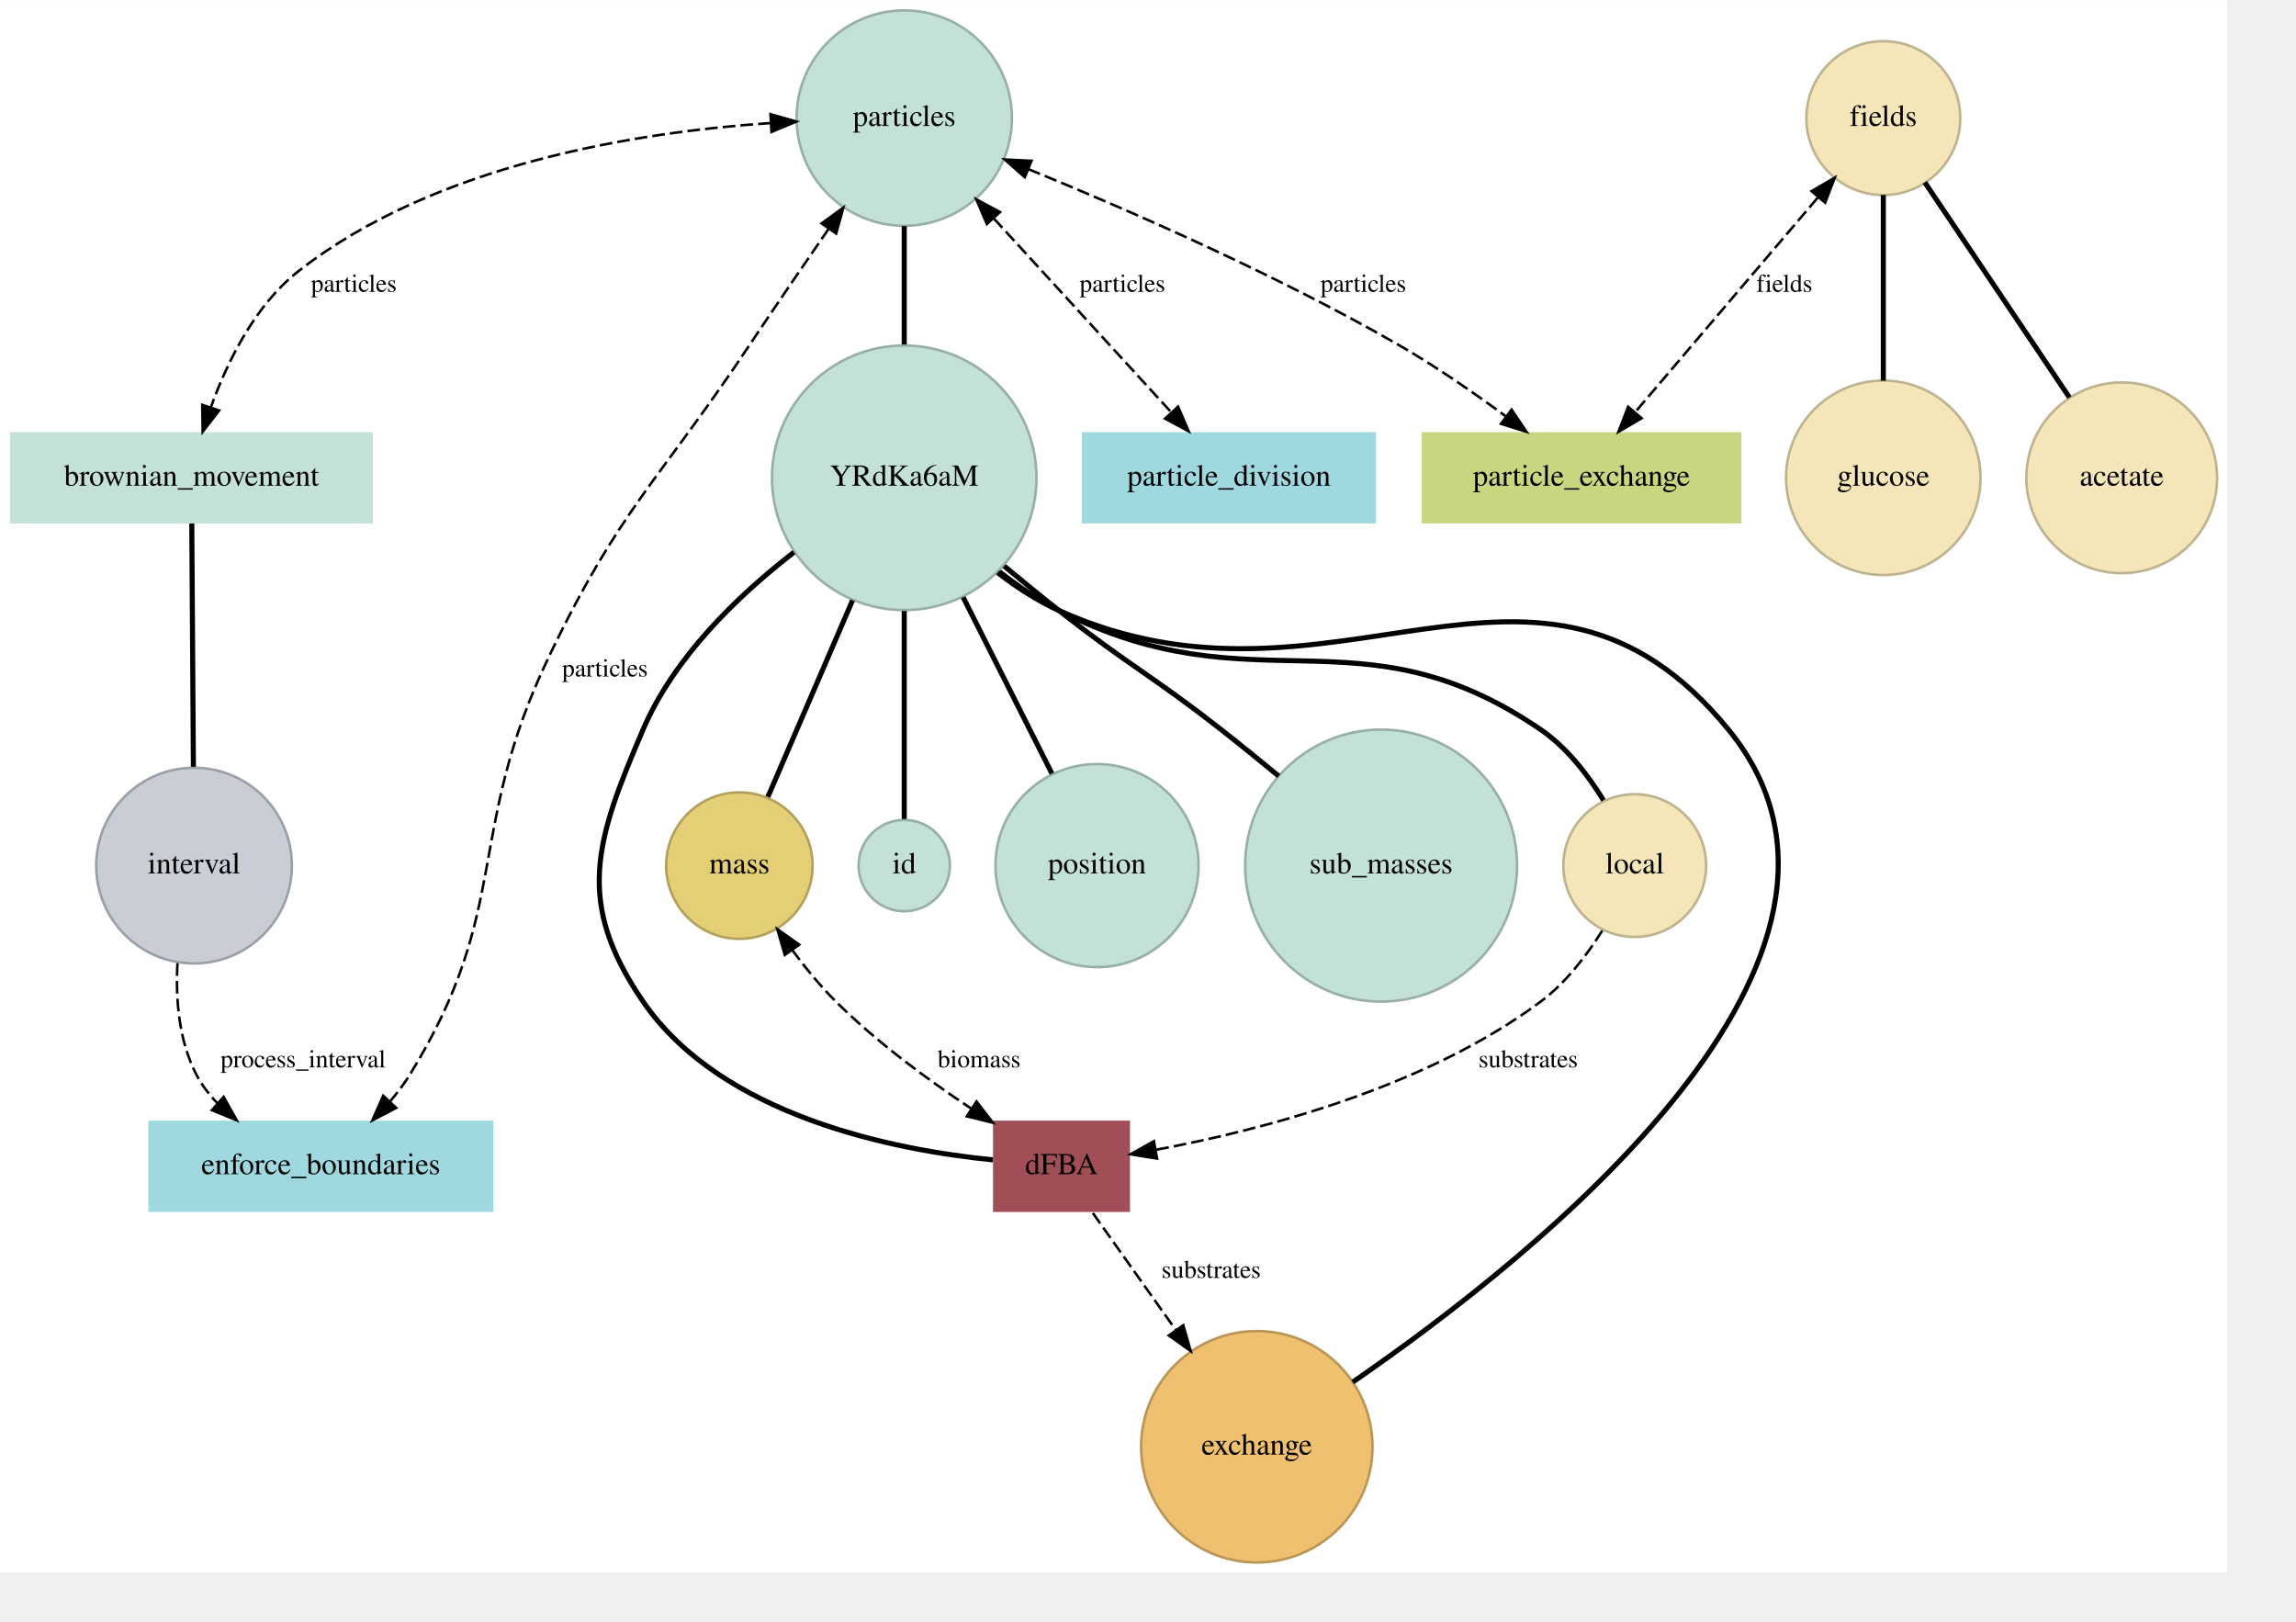
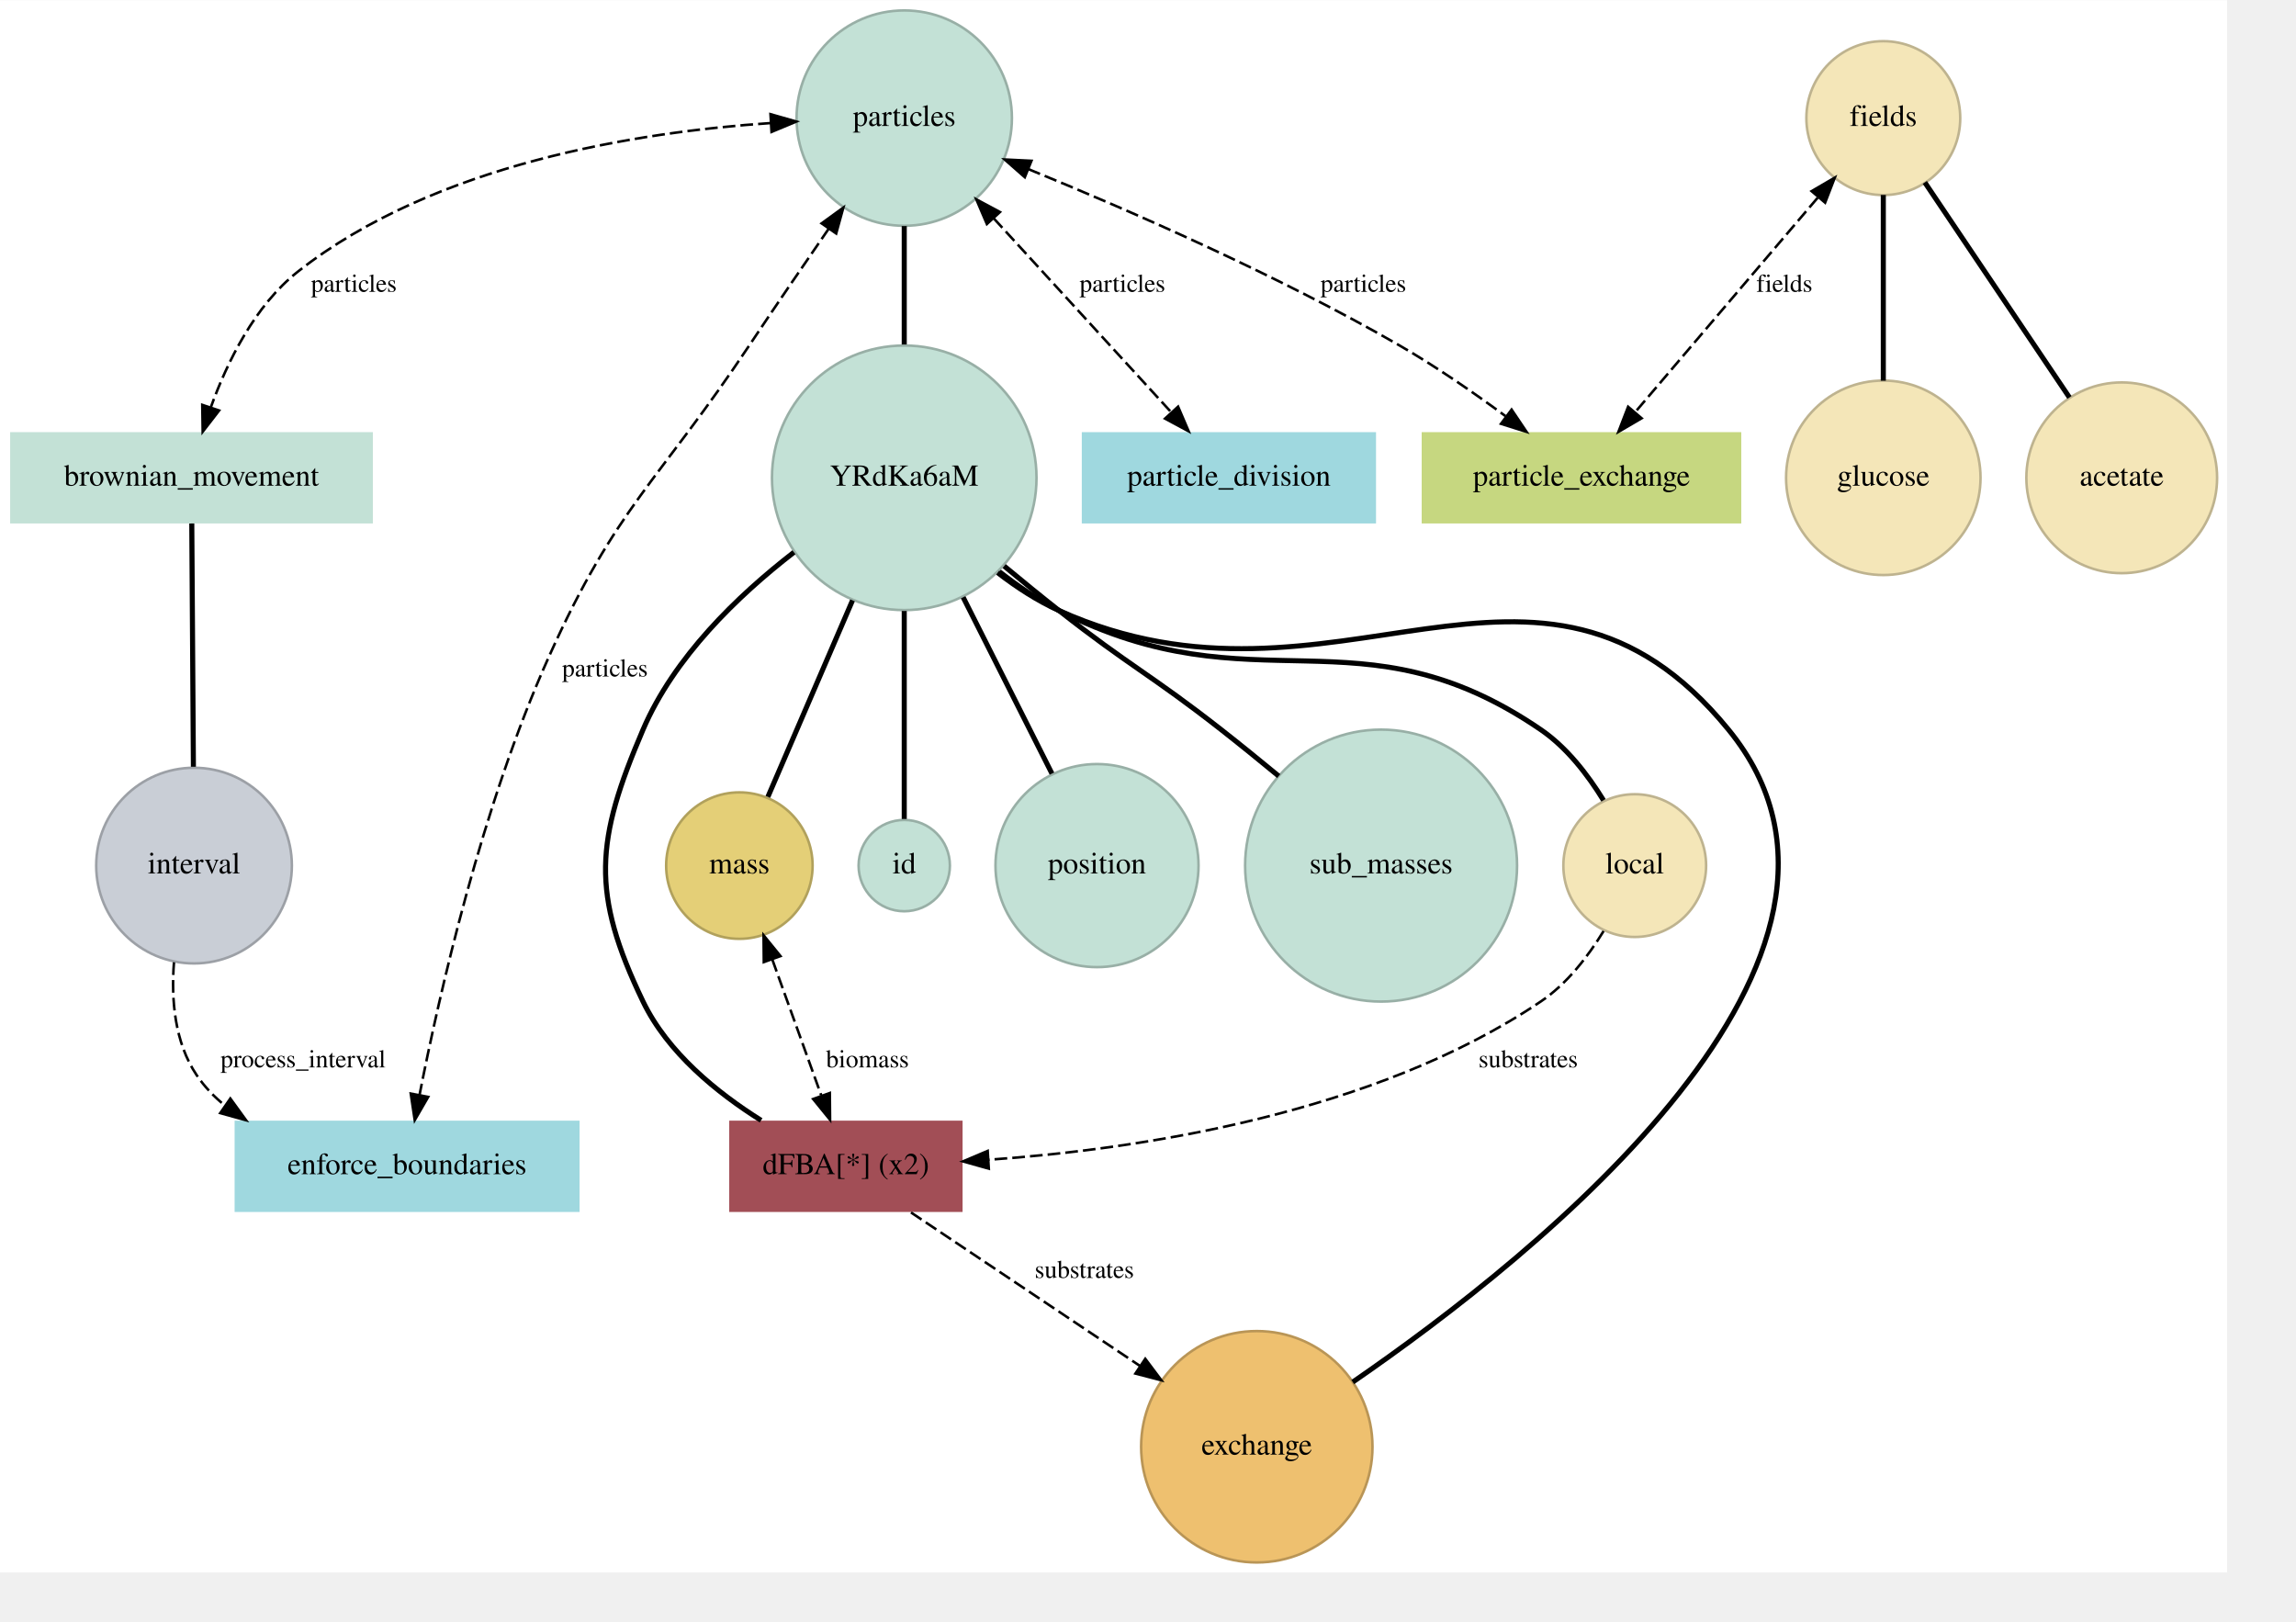
<svg xmlns="http://www.w3.org/2000/svg" width="854pt" height="603pt" viewBox="0.00 0.00 878.05 619.82">
  <g id="graph0" class="graph" transform="scale(0.97 0.97) rotate(0) translate(4 615.82)">
    <polygon fill="white" stroke="transparent" points="-4,4 -4,-615.82 874.05,-615.82 874.05,4 -4,4" />
    <g id="node1" class="node">
      <ellipse fill="#c9ced6" stroke="#9ca0a6" cx="72.5" cy="-274.66" rx="38.57" ry="38.57" />
      <text text-anchor="middle" x="72.5" y="-271.56" font-family="Times,serif" font-size="12.00">interval</text>
    </g>
    <g id="node15" class="node">
-       <polygon fill="#9fd8df" stroke="#9fd8df" stroke-width="0" points="190.5,-174.11 54.5,-174.11 54.5,-138.11 190.5,-138.11 190.5,-174.11" />
-       <text text-anchor="middle" x="122.5" y="-153.01" font-family="Times,serif" font-size="12.00">enforce_boundaries</text>
+       <polygon fill="#9fd8df" stroke="#9fd8df" stroke-width="0" points="224.5,-174.11 88.5,-174.11 88.5,-138.11 224.5,-138.11 224.5,-174.11" />
+       <text text-anchor="middle" x="156.5" y="-153.01" font-family="Times,serif" font-size="12.00">enforce_boundaries</text>
    </g>
    <g id="edge5" class="edge">
-       <path fill="none" stroke="black" stroke-dasharray="5,2" d="M65.97,-236.18C65.18,-221.68 66.55,-205.41 73.5,-192.11 75.63,-188.04 78.47,-184.33 81.71,-180.99" />
-       <polygon fill="black" stroke="black" points="84.17,-183.48 89.35,-174.24 79.54,-178.24 84.17,-183.48" />
+       <path fill="none" stroke="black" stroke-dasharray="5,2" d="M64.59,-236.54C63.43,-221.6 64.89,-204.91 73.5,-192.11 76.61,-187.48 80.46,-183.47 84.79,-179.98" />
+       <polygon fill="black" stroke="black" points="86.81,-182.84 93.03,-174.26 82.82,-177.09 86.81,-182.84" />
      <text text-anchor="middle" x="115.5" y="-195.11" font-family="Times,serif" font-size="10.00">process_interval</text>
    </g>
    <g id="node2" class="node">
      <ellipse fill="#f4e6b8" stroke="#beb38f" cx="738.5" cy="-569.34" rx="30.33" ry="30.33" />
      <text text-anchor="middle" x="738.5" y="-566.24" font-family="Times,serif" font-size="12.00">fields</text>
    </g>
    <g id="node3" class="node">
      <ellipse fill="#f4e6b8" stroke="#beb38f" cx="832.5" cy="-427.54" rx="37.6" ry="37.6" />
      <text text-anchor="middle" x="832.5" y="-424.44" font-family="Times,serif" font-size="12.00">acetate</text>
    </g>
    <g id="edge11" class="edge">
      <path fill="none" stroke="black" stroke-width="2" d="M754.87,-543.99C770.71,-520.45 794.75,-484.68 811.88,-459.21" />
    </g>
    <g id="node4" class="node">
      <ellipse fill="#f4e6b8" stroke="#beb38f" cx="738.5" cy="-427.54" rx="38.33" ry="38.33" />
      <text text-anchor="middle" x="738.5" y="-424.44" font-family="Times,serif" font-size="12.00">glucose</text>
    </g>
    <g id="edge12" class="edge">
      <path fill="none" stroke="black" stroke-width="2" d="M738.5,-539.04C738.5,-517.74 738.5,-488.75 738.5,-465.81" />
    </g>
    <g id="node16" class="node">
      <polygon fill="#c6d780" stroke="#c6d780" stroke-width="0" points="682.5,-445.54 556.5,-445.54 556.5,-409.54 682.5,-409.54 682.5,-445.54" />
      <text text-anchor="middle" x="619.5" y="-424.44" font-family="Times,serif" font-size="12.00">particle_exchange</text>
    </g>
-     <g id="edge8" class="edge">
+     <g id="edge7" class="edge">
      <path fill="none" stroke="black" stroke-dasharray="5,2" d="M712.6,-537.92C691.08,-512.64 660.84,-477.11 640.73,-453.49" />
      <polygon fill="black" stroke="black" points="710.23,-540.54 719.38,-545.88 715.56,-536 710.23,-540.54" />
      <polygon fill="black" stroke="black" points="643.22,-451.01 634.07,-445.66 637.89,-455.55 643.22,-451.01" />
      <text text-anchor="middle" x="699.5" y="-500.87" font-family="Times,serif" font-size="10.00">fields</text>
    </g>
    <g id="node5" class="node">
      <ellipse fill="#c3e1d6" stroke="#98afa6" cx="352.5" cy="-569.34" rx="42.45" ry="42.45" />
      <text text-anchor="middle" x="352.5" y="-566.24" font-family="Times,serif" font-size="12.00">particles</text>
    </g>
    <g id="node6" class="node">
      <ellipse fill="#c3e1d6" stroke="#98afa6" cx="352.5" cy="-427.54" rx="52.15" ry="52.15" />
      <text text-anchor="middle" x="352.5" y="-424.44" font-family="Times,serif" font-size="12.00">YRdKa6aM</text>
    </g>
    <g id="edge13" class="edge">
      <path fill="none" stroke="black" stroke-width="2" d="M352.5,-526.78C352.5,-512.13 352.5,-495.48 352.5,-480.11" />
    </g>
    <g id="node14" class="node">
      <polygon fill="#c3e1d6" stroke="#c3e1d6" stroke-width="0" points="143,-445.54 0,-445.54 0,-409.54 143,-409.54 143,-445.54" />
      <text text-anchor="middle" x="71.5" y="-424.44" font-family="Times,serif" font-size="12.00">brownian_movement</text>
    </g>
    <g id="edge4" class="edge">
      <path fill="none" stroke="black" stroke-dasharray="5,2" d="M299.87,-567.39C247.5,-563.87 167.38,-551.25 113.5,-508.87 96.44,-495.45 85.57,-473.17 79.17,-455.48" />
      <polygon fill="black" stroke="black" points="299.77,-570.89 309.96,-567.98 300.18,-563.9 299.77,-570.89" />
      <polygon fill="black" stroke="black" points="82.39,-454.07 75.91,-445.69 75.75,-456.29 82.39,-454.07" />
      <text text-anchor="middle" x="135.5" y="-500.87" font-family="Times,serif" font-size="10.00">particles</text>
    </g>
    <g id="edge6" class="edge">
-       <path fill="none" stroke="black" stroke-dasharray="5,2" d="M322.74,-525.76C312.72,-511.27 301.53,-494.92 291.5,-479.87 255.54,-425.92 240.52,-415.69 212.5,-357.22 179.07,-287.47 198.16,-257.91 157.5,-192.11 155.26,-188.49 152.58,-184.96 149.72,-181.62" />
+       <path fill="none" stroke="black" stroke-dasharray="5,2" d="M322.74,-525.76C312.72,-511.27 301.53,-494.92 291.5,-479.87 255.54,-425.92 239.09,-416.36 212.5,-357.22 185.94,-298.14 169.09,-223.5 161.39,-184.19" />
      <polygon fill="black" stroke="black" points="319.92,-527.84 328.49,-534.06 325.67,-523.85 319.92,-527.84" />
-       <polygon fill="black" stroke="black" points="152.19,-179.14 142.8,-174.23 147.08,-183.93 152.19,-179.14" />
+       <polygon fill="black" stroke="black" points="164.82,-183.47 159.51,-174.3 157.94,-184.78 164.82,-183.47" />
      <text text-anchor="middle" x="234.5" y="-349.22" font-family="Times,serif" font-size="10.00">particles</text>
    </g>
-     <g id="edge7" class="edge">
+     <g id="edge8" class="edge">
      <path fill="none" stroke="black" stroke-dasharray="5,2" d="M401.4,-549.25C441.64,-532.81 499.63,-507.44 547.5,-479.87 561.87,-471.59 576.94,-461.15 589.56,-451.86" />
      <polygon fill="black" stroke="black" points="400.03,-546.03 392.08,-553.03 402.66,-552.51 400.03,-546.03" />
      <polygon fill="black" stroke="black" points="591.95,-454.44 597.86,-445.65 587.76,-448.83 591.95,-454.44" />
      <text text-anchor="middle" x="533.5" y="-500.87" font-family="Times,serif" font-size="10.00">particles</text>
    </g>
    <g id="node17" class="node">
      <polygon fill="#9fd8df" stroke="#9fd8df" stroke-width="0" points="538.5,-445.54 422.5,-445.54 422.5,-409.54 538.5,-409.54 538.5,-445.54" />
      <text text-anchor="middle" x="480.5" y="-424.44" font-family="Times,serif" font-size="12.00">particle_division</text>
    </g>
    <g id="edge9" class="edge">
      <path fill="none" stroke="black" stroke-dasharray="5,2" d="M387.79,-529.81C410.09,-505.45 438.26,-474.68 457.66,-453.49" />
      <polygon fill="black" stroke="black" points="385.08,-527.58 380.91,-537.32 390.24,-532.31 385.08,-527.58" />
      <polygon fill="black" stroke="black" points="460.47,-455.6 464.64,-445.87 455.31,-450.88 460.47,-455.6" />
      <text text-anchor="middle" x="438.5" y="-500.87" font-family="Times,serif" font-size="10.00">particles</text>
    </g>
    <g id="node7" class="node">
      <ellipse fill="#eec06f" stroke="#b99556" cx="491.5" cy="-45.55" rx="45.61" ry="45.61" />
      <text text-anchor="middle" x="491.5" y="-42.45" font-family="Times,serif" font-size="12.00">exchange</text>
    </g>
    <g id="edge14" class="edge">
      <path fill="none" stroke="black" stroke-width="2" d="M389.33,-390.15C396.84,-384.35 405.04,-379.03 413.5,-375.22 522.18,-326.3 602.13,-420.54 677.5,-328.22 750.14,-239.25 602.52,-121.41 529.33,-71.06" />
    </g>
    <g id="node8" class="node">
      <ellipse fill="#c3e1d6" stroke="#98afa6" cx="352.5" cy="-274.66" rx="18" ry="18" />
      <text text-anchor="middle" x="352.5" y="-271.56" font-family="Times,serif" font-size="12.00">id</text>
    </g>
    <g id="edge15" class="edge">
      <path fill="none" stroke="black" stroke-width="2" d="M352.5,-375.04C352.5,-346.53 352.5,-312.92 352.5,-293.01" />
    </g>
    <g id="node9" class="node">
      <ellipse fill="#f4e6b8" stroke="#beb38f" cx="640.5" cy="-274.66" rx="28.14" ry="28.14" />
      <text text-anchor="middle" x="640.5" y="-271.56" font-family="Times,serif" font-size="12.00">local</text>
    </g>
    <g id="edge16" class="edge">
      <path fill="none" stroke="black" stroke-width="2" d="M389.98,-390.54C397.36,-384.78 405.36,-379.36 413.5,-375.22 491.02,-335.75 531.7,-377.33 603.5,-328.22 613.72,-321.23 622.04,-310.42 628.18,-300.41" />
    </g>
    <g id="node10" class="node">
      <ellipse fill="#e4cf77" stroke="#b1a15c" cx="287.5" cy="-274.66" rx="28.87" ry="28.87" />
      <text text-anchor="middle" x="287.5" y="-271.56" font-family="Times,serif" font-size="12.00">mass</text>
    </g>
    <g id="edge17" class="edge">
      <path fill="none" stroke="black" stroke-width="2" d="M332.11,-379.22C321.09,-353.64 307.9,-323.02 298.74,-301.75" />
    </g>
    <g id="node11" class="node">
      <ellipse fill="#c3e1d6" stroke="#98afa6" cx="428.5" cy="-274.66" rx="40.03" ry="40.03" />
      <text text-anchor="middle" x="428.5" y="-271.56" font-family="Times,serif" font-size="12.00">position</text>
    </g>
    <g id="edge18" class="edge">
      <path fill="none" stroke="black" stroke-width="2" d="M375.72,-380.45C386.98,-358.1 400.29,-331.66 410.73,-310.94" />
    </g>
    <g id="node12" class="node">
      <ellipse fill="#c3e1d6" stroke="#98afa6" cx="540.5" cy="-274.66" rx="53.61" ry="53.61" />
      <text text-anchor="middle" x="540.5" y="-271.56" font-family="Times,serif" font-size="12.00">sub_masses</text>
    </g>
    <g id="edge19" class="edge">
      <path fill="none" stroke="black" stroke-width="2" d="M391.89,-392.75C399.02,-386.83 406.43,-380.78 413.5,-375.22 441.24,-353.4 449.71,-349.98 477.5,-328.22 484.9,-322.42 492.67,-316.12 500.13,-309.96" />
    </g>
    <g id="node13" class="node">
-       <polygon fill="#a24e56" stroke="#a24e56" stroke-width="0" points="441.5,-174.11 387.5,-174.11 387.5,-138.11 441.5,-138.11 441.5,-174.11" />
-       <text text-anchor="middle" x="414.5" y="-153.01" font-family="Times,serif" font-size="12.00">dFBA</text>
+       <polygon fill="#a24e56" stroke="#a24e56" stroke-width="0" points="375.5,-174.11 283.5,-174.11 283.5,-138.11 375.5,-138.11 375.5,-174.11" />
+       <text text-anchor="middle" x="329.5" y="-153.01" font-family="Times,serif" font-size="12.00">dFBA[*] (x2)</text>
    </g>
    <g id="edge20" class="edge">
-       <path fill="none" stroke="black" stroke-width="2" d="M309.01,-398.18C286.7,-380.93 261.7,-356.74 249.5,-328.22 230.77,-284.45 222.6,-260.39 249.5,-221.11 280.66,-175.6 349.24,-162.44 387.45,-158.65" />
+       <path fill="none" stroke="black" stroke-width="2" d="M309.01,-398.18C286.7,-380.93 261.7,-356.74 249.5,-328.22 230.77,-284.45 228.88,-264.01 249.5,-221.11 259.21,-200.91 278.74,-185.09 296.07,-174.23" />
    </g>
    <g id="edge1" class="edge">
-       <path fill="none" stroke="black" stroke-dasharray="5,2" d="M627.72,-249.05C621.54,-239.19 613.33,-228.46 603.5,-221.11 557.68,-186.86 492.34,-170.16 451.72,-162.63" />
-       <polygon fill="black" stroke="black" points="452.16,-159.15 441.7,-160.86 450.94,-166.04 452.16,-159.15" />
+       <path fill="none" stroke="black" stroke-dasharray="5,2" d="M628.22,-248.85C622.09,-238.83 613.77,-228.03 603.5,-221.11 537.6,-176.65 444.76,-162.85 385.87,-158.7" />
+       <polygon fill="black" stroke="black" points="385.84,-155.19 375.64,-158.05 385.4,-162.18 385.84,-155.19" />
      <text text-anchor="middle" x="598.5" y="-195.11" font-family="Times,serif" font-size="10.00">substrates</text>
    </g>
    <g id="edge3" class="edge">
-       <path fill="none" stroke="black" stroke-dasharray="5,2" d="M308.27,-241.47C313.49,-234.41 319.37,-227.22 325.5,-221.11 341.45,-205.2 361.68,-190.32 378.82,-178.92" />
-       <polygon fill="black" stroke="black" points="305.41,-239.45 302.46,-249.62 311.11,-243.5 305.41,-239.45" />
-       <polygon fill="black" stroke="black" points="380.99,-181.68 387.46,-173.29 377.17,-175.81 380.99,-181.68" />
-       <text text-anchor="middle" x="382" y="-195.11" font-family="Times,serif" font-size="10.00">biomass</text>
+       <path fill="none" stroke="black" stroke-dasharray="5,2" d="M300.49,-237.62C306.7,-220.37 314.02,-200.06 319.75,-184.16" />
+       <polygon fill="black" stroke="black" points="297.13,-236.62 297.03,-247.21 303.71,-238.99 297.13,-236.62" />
+       <polygon fill="black" stroke="black" points="323.16,-185.01 323.26,-174.42 316.58,-182.64 323.16,-185.01" />
+       <text text-anchor="middle" x="338" y="-195.11" font-family="Times,serif" font-size="10.00">biomass</text>
    </g>
    <g id="edge2" class="edge">
-       <path fill="none" stroke="black" stroke-dasharray="5,2" d="M426.87,-137.67C435.7,-125.21 448.01,-107.86 459.52,-91.64" />
-       <polygon fill="black" stroke="black" points="462.51,-93.47 465.44,-83.29 456.8,-89.42 462.51,-93.47" />
-       <text text-anchor="middle" x="473.5" y="-112.11" font-family="Times,serif" font-size="10.00">substrates</text>
+       <path fill="none" stroke="black" stroke-dasharray="5,2" d="M355.17,-137.91C379.37,-121.69 416.19,-97.02 445.46,-77.4" />
+       <polygon fill="black" stroke="black" points="447.53,-80.23 453.89,-71.75 443.64,-74.41 447.53,-80.23" />
+       <text text-anchor="middle" x="423.5" y="-112.11" font-family="Times,serif" font-size="10.00">substrates</text>
    </g>
    <g id="edge10" class="edge">
      <path fill="none" stroke="black" stroke-width="2" d="M71.61,-409.53C71.77,-386.41 72.04,-344.42 72.25,-313.62" />
    </g>
  </g>
</svg>
